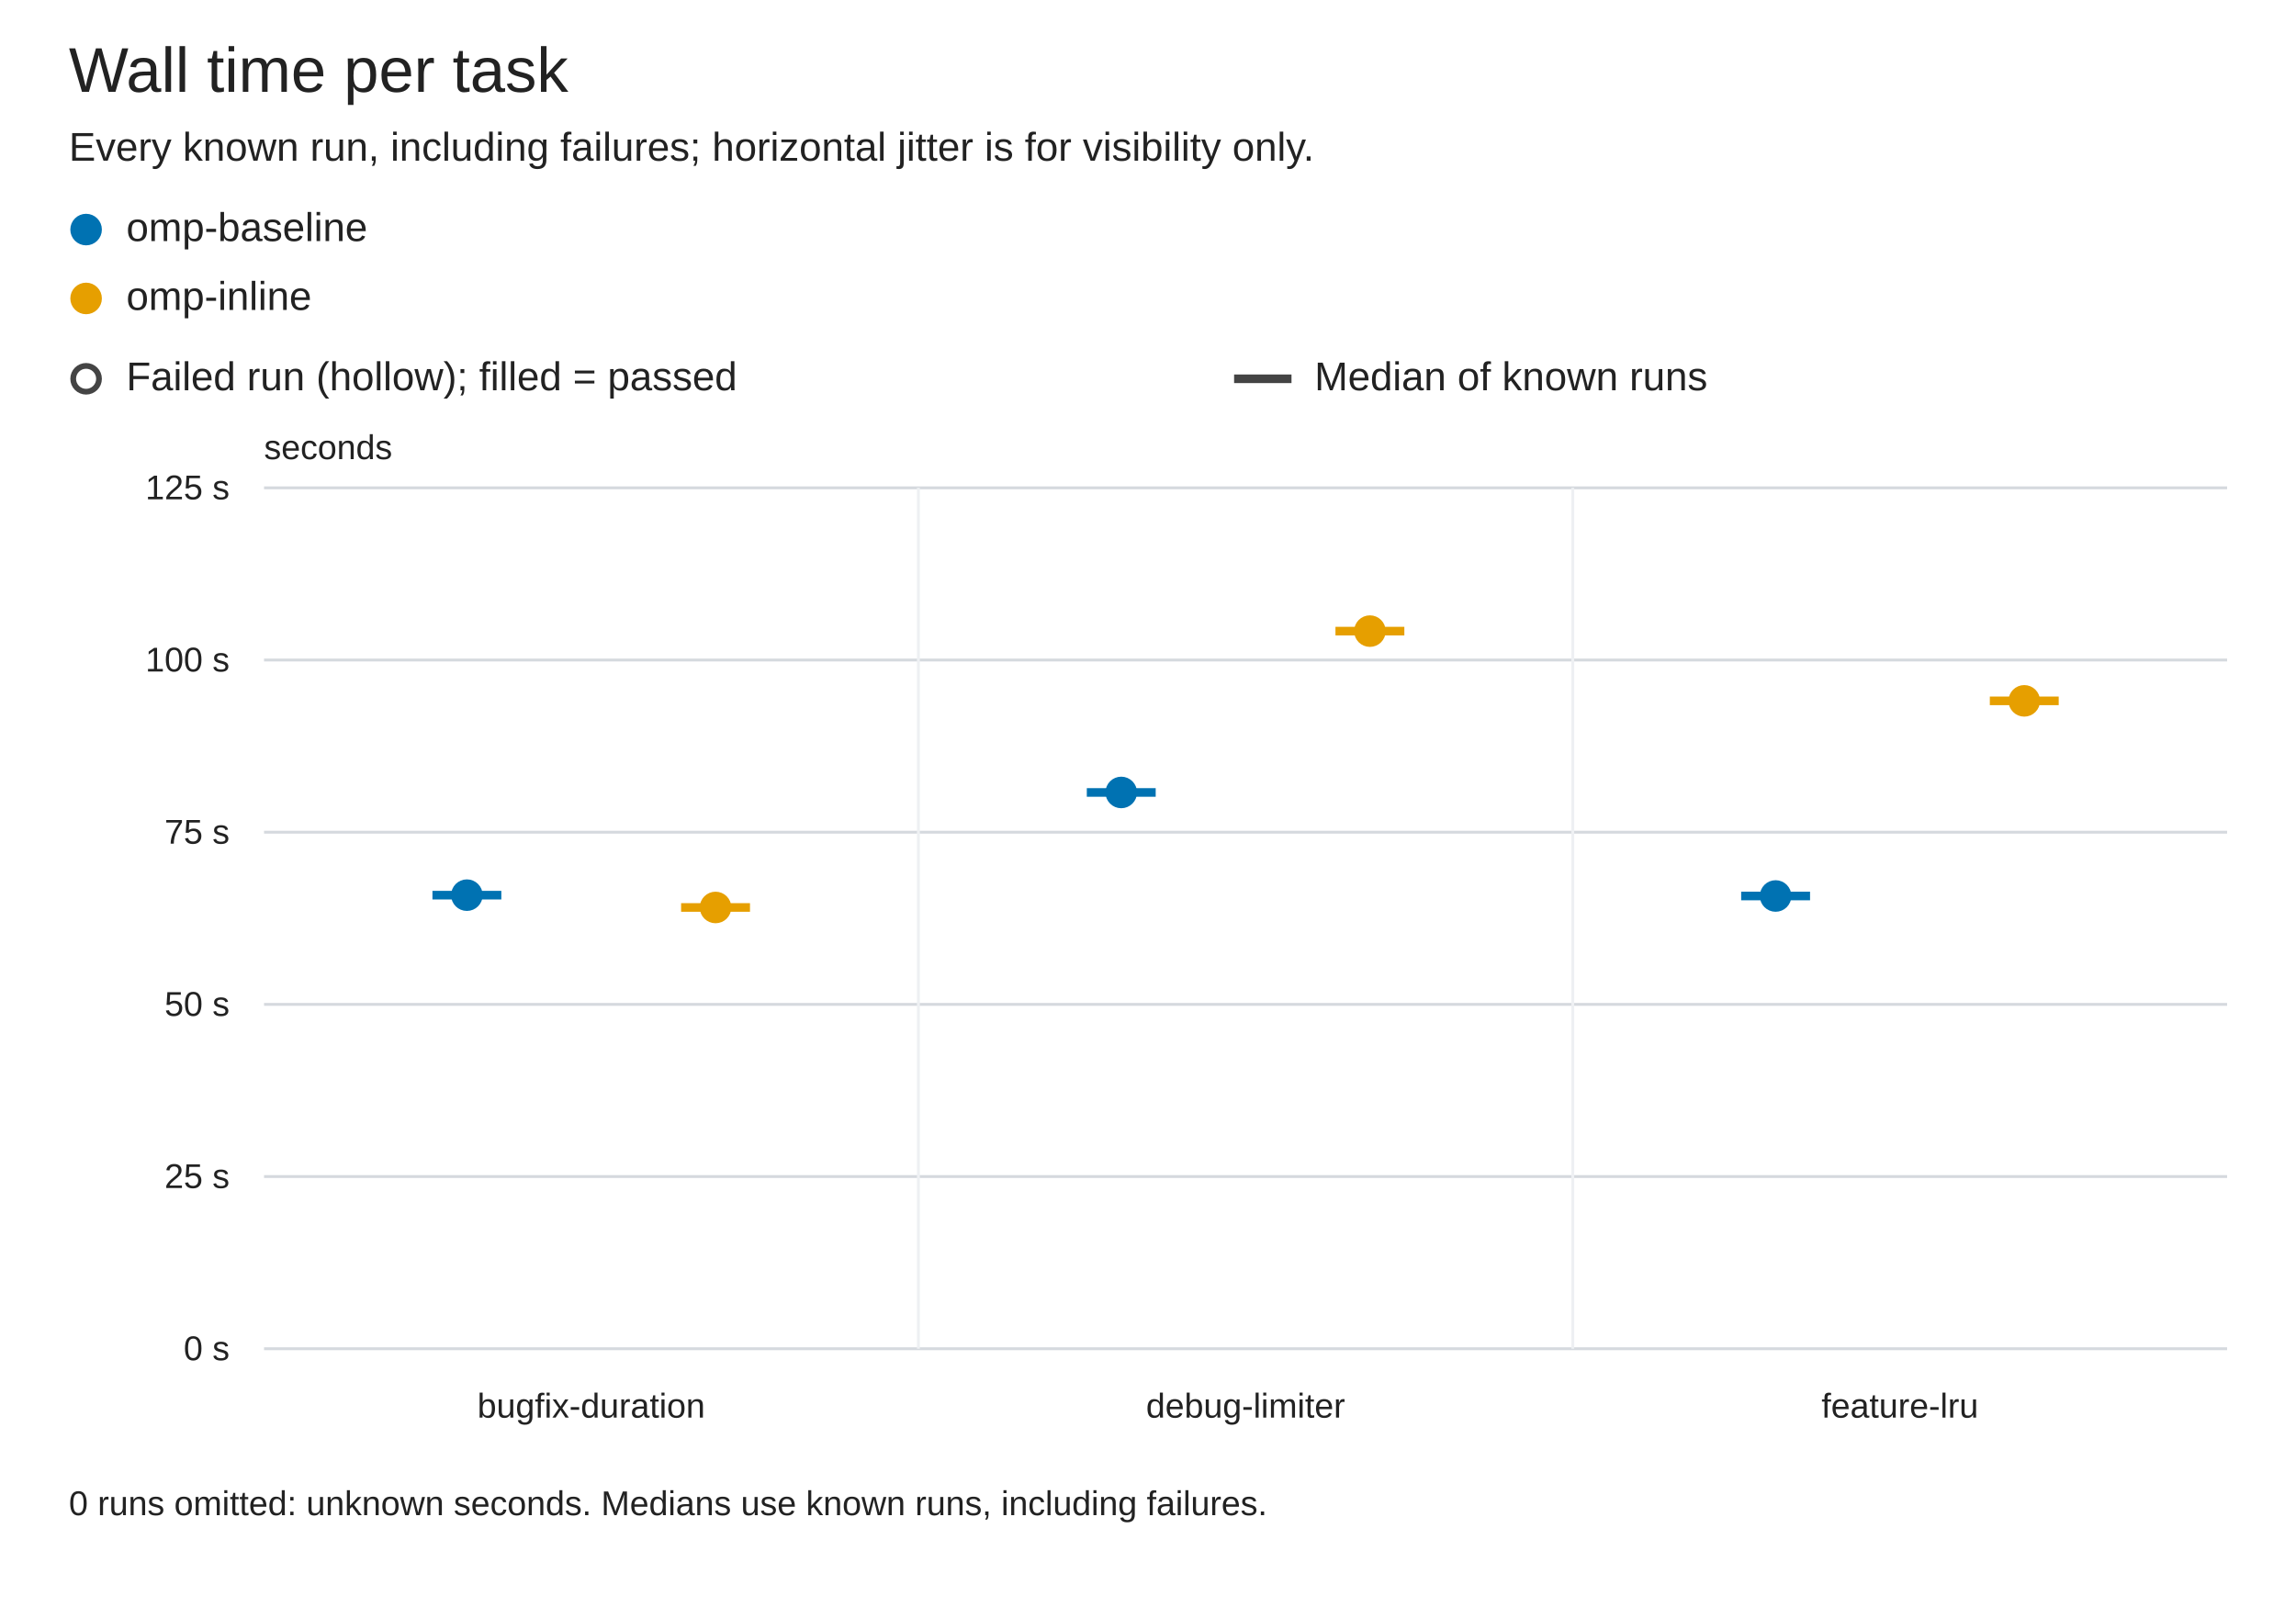
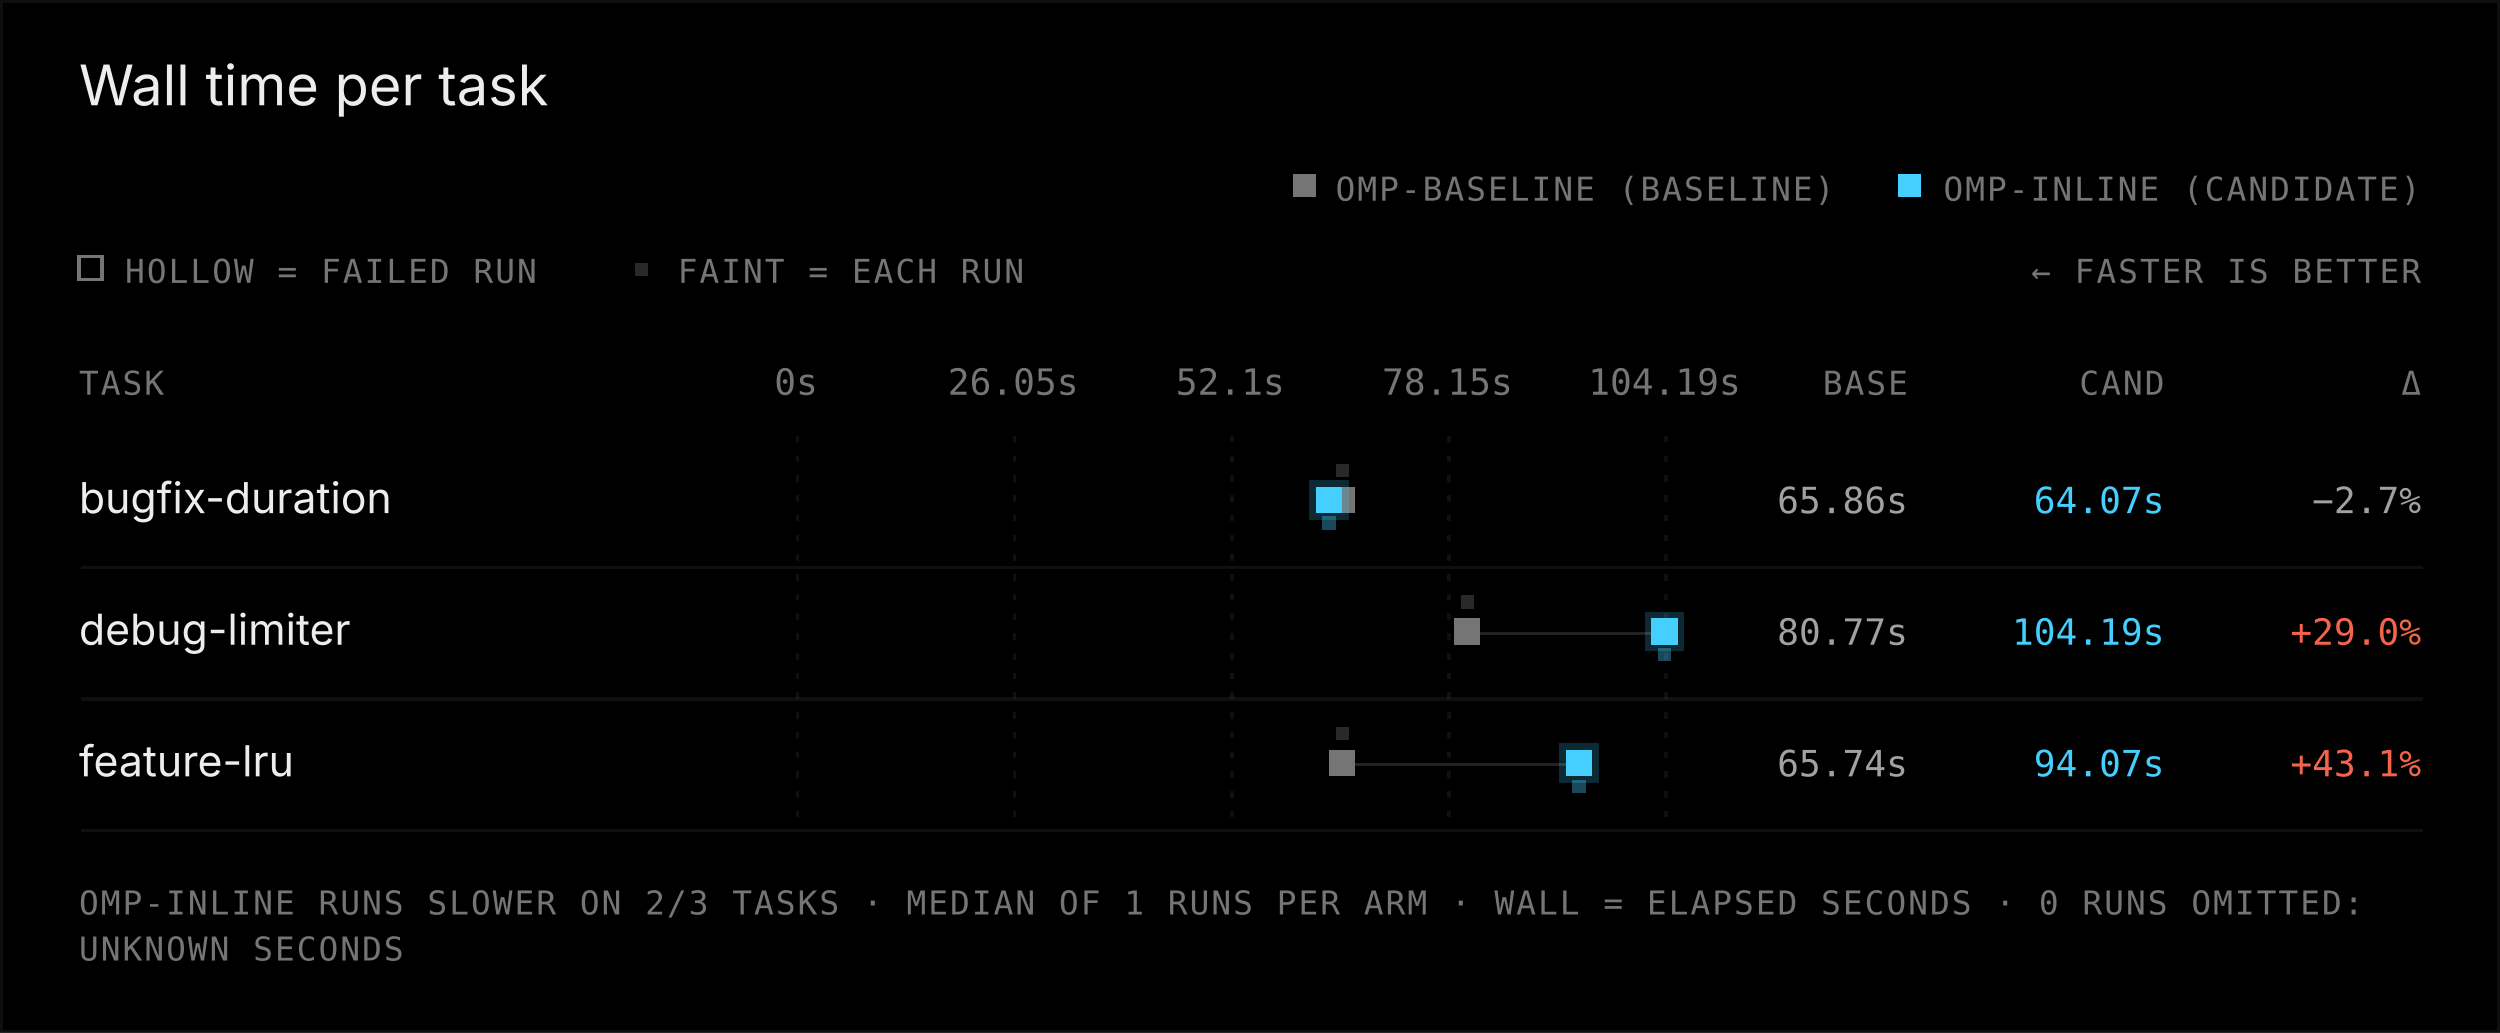
- <svg xmlns="http://www.w3.org/2000/svg" version="1.1" width="800" height="560" viewBox="0 0 800 560" role="img" aria-labelledby="chart-title chart-desc">
-   <rect width="800" height="560" fill="#FFFFFF" />
-   <g font-family="Arial, Helvetica, sans-serif">
-     <text x="24.00" y="32.00" font-size="22" text-anchor="start" fill="#222222">Wall time per task</text>
-     <text x="24.00" y="56.00" font-size="14" text-anchor="start" fill="#222222">Every known run, including failures; horizontal jitter is for visibility only.</text>
-     <circle cx="30.00" cy="80.00" r="4.5" fill="#0072B2" stroke="#0072B2" stroke-width="2" />
-     <text x="44.00" y="84.00" font-size="14" text-anchor="start" fill="#222222">omp-baseline</text>
-     <circle cx="30.00" cy="104.00" r="4.5" fill="#E69F00" stroke="#E69F00" stroke-width="2" />
-     <text x="44.00" y="108.00" font-size="14" text-anchor="start" fill="#222222">omp-inline</text>
-     <circle cx="30.00" cy="132.00" r="4.5" fill="#FFFFFF" stroke="#444444" stroke-width="2" />
-     <text x="44.00" y="136.00" font-size="14" text-anchor="start" fill="#222222">Failed run (hollow); filled = passed</text>
-     <line x1="430.00" y1="132.00" x2="450.00" y2="132.00" stroke="#444444" stroke-width="3" />
-     <text x="458.00" y="136.00" font-size="14" text-anchor="start" fill="#222222">Median of known runs</text>
-     <line x1="92.00" y1="470.00" x2="776.00" y2="470.00" stroke="#D5D9DE" stroke-width="1" />
-     <text x="80.00" y="474.00" font-size="12" text-anchor="end" fill="#222222">0 s</text>
-     <line x1="92.00" y1="410.00" x2="776.00" y2="410.00" stroke="#D5D9DE" stroke-width="1" />
-     <text x="80.00" y="414.00" font-size="12" text-anchor="end" fill="#222222">25 s</text>
-     <line x1="92.00" y1="350.00" x2="776.00" y2="350.00" stroke="#D5D9DE" stroke-width="1" />
-     <text x="80.00" y="354.00" font-size="12" text-anchor="end" fill="#222222">50 s</text>
-     <line x1="92.00" y1="290.00" x2="776.00" y2="290.00" stroke="#D5D9DE" stroke-width="1" />
-     <text x="80.00" y="294.00" font-size="12" text-anchor="end" fill="#222222">75 s</text>
-     <line x1="92.00" y1="230.00" x2="776.00" y2="230.00" stroke="#D5D9DE" stroke-width="1" />
-     <text x="80.00" y="234.00" font-size="12" text-anchor="end" fill="#222222">100 s</text>
-     <line x1="92.00" y1="170.00" x2="776.00" y2="170.00" stroke="#D5D9DE" stroke-width="1" />
-     <text x="80.00" y="174.00" font-size="12" text-anchor="end" fill="#222222">125 s</text>
-     <text x="92.00" y="160.00" font-size="12" text-anchor="start" fill="#222222">seconds</text>
-     <circle cx="162.68" cy="311.94" r="4.5" fill="#0072B2" stroke="#0072B2" stroke-width="2" class="run-marker" data-passed="true" />
-     <line x1="150.68" y1="311.94" x2="174.68" y2="311.94" stroke="#0072B2" stroke-width="3" class="median-tick" />
-     <circle cx="249.32" cy="316.23" r="4.5" fill="#E69F00" stroke="#E69F00" stroke-width="2" class="run-marker" data-passed="true" />
-     <line x1="237.32" y1="316.23" x2="261.32" y2="316.23" stroke="#E69F00" stroke-width="3" class="median-tick" />
-     <text x="206.00" y="494.00" font-size="12" text-anchor="middle" fill="#222222">bugfix-duration</text>
-     <line x1="320.00" y1="170.00" x2="320.00" y2="470.00" stroke="#EEF0F3" stroke-width="1" />
-     <circle cx="390.68" cy="276.15" r="4.5" fill="#0072B2" stroke="#0072B2" stroke-width="2" class="run-marker" data-passed="true" />
-     <line x1="378.68" y1="276.15" x2="402.68" y2="276.15" stroke="#0072B2" stroke-width="3" class="median-tick" />
-     <circle cx="477.32" cy="219.93" r="4.5" fill="#E69F00" stroke="#E69F00" stroke-width="2" class="run-marker" data-passed="true" />
-     <line x1="465.32" y1="219.93" x2="489.32" y2="219.93" stroke="#E69F00" stroke-width="3" class="median-tick" />
-     <text x="434.00" y="494.00" font-size="12" text-anchor="middle" fill="#222222">debug-limiter</text>
-     <line x1="548.00" y1="170.00" x2="548.00" y2="470.00" stroke="#EEF0F3" stroke-width="1" />
-     <circle cx="618.68" cy="312.23" r="4.5" fill="#0072B2" stroke="#0072B2" stroke-width="2" class="run-marker" data-passed="true" />
-     <line x1="606.68" y1="312.23" x2="630.68" y2="312.23" stroke="#0072B2" stroke-width="3" class="median-tick" />
-     <circle cx="705.32" cy="244.23" r="4.5" fill="#E69F00" stroke="#E69F00" stroke-width="2" class="run-marker" data-passed="true" />
-     <line x1="693.32" y1="244.23" x2="717.32" y2="244.23" stroke="#E69F00" stroke-width="3" class="median-tick" />
-     <text x="662.00" y="494.00" font-size="12" text-anchor="middle" fill="#222222">feature-lru</text>
-     <text x="24.00" y="528.00" font-size="12" text-anchor="start" fill="#222222">0 runs omitted: unknown seconds. Medians use known runs, including failures.</text>
+ <svg xmlns="http://www.w3.org/2000/svg" version="1.1" width="760" height="314" viewBox="0 0 760 314" role="img" aria-labelledby="chart-title chart-desc">
+   <rect width="760" height="314" fill="#000" class="panel-background" />
+   <rect x=".5" y=".5" width="759" height="313" fill="none" stroke="rgba(255,255,255,.06)" stroke-width="1" shape-rendering="crispEdges" />
+   <g font-family="'Berkeley Mono','JetBrains Mono','Geist Mono',ui-monospace,SFMono-Regular,Menlo,Consolas,monospace" style="font-variant-numeric:tabular-nums">
+     <text x="24.00" y="32.00" font-size="17" text-anchor="start" fill="#ededed" font-family="'Geist',Inter,system-ui,-apple-system,'Segoe UI',sans-serif">Wall time per task</text>
+     <rect x="393" y="53" width="7" height="7" fill="#757575" stroke="#757575" stroke-width="0" opacity="1" shape-rendering="crispEdges" />
+     <text x="406.00" y="61.00" font-size="10" text-anchor="start" fill="#757575" letter-spacing=".06em">OMP-BASELINE (BASELINE)</text>
+     <rect x="577" y="53" width="7" height="7" fill="#44cfff" stroke="#44cfff" stroke-width="0" opacity="1" shape-rendering="crispEdges" />
+     <text x="590.80" y="61.00" font-size="10" text-anchor="start" fill="#757575" letter-spacing=".06em">OMP-INLINE (CANDIDATE)</text>
+     <rect x="24" y="78" width="7" height="7" fill="#000" stroke="#757575" stroke-width="1" opacity="1" shape-rendering="crispEdges" />
+     <text x="38.00" y="86.00" font-size="10" text-anchor="start" fill="#757575" letter-spacing=".06em">HOLLOW = FAILED RUN</text>
+     <rect x="193" y="80" width="4" height="4" fill="#757575" stroke="#757575" stroke-width="0" opacity="0.35" shape-rendering="crispEdges" />
+     <text x="206.00" y="86.00" font-size="10" text-anchor="start" fill="#757575" letter-spacing=".06em">FAINT = EACH RUN</text>
+     <text x="736.00" y="86.00" font-size="10" text-anchor="end" fill="#757575" letter-spacing=".06em">← FASTER IS BETTER</text>
+     <text x="24.00" y="120.00" font-size="10" text-anchor="start" fill="#757575" letter-spacing=".06em">TASK</text>
+     <text x="580.00" y="120.00" font-size="10" text-anchor="end" fill="#757575" letter-spacing=".06em">BASE</text>
+     <text x="658.00" y="120.00" font-size="10" text-anchor="end" fill="#757575" letter-spacing=".06em">CAND</text>
+     <text x="736.00" y="120.00" font-size="10" text-anchor="end" fill="#757575" letter-spacing=".06em">Δ</text>
+     <line x1="242.5" y1="132.5" x2="242.5" y2="252.5" stroke="rgba(255,255,255,.06)" stroke-width="1" shape-rendering="crispEdges" stroke-dasharray="2,4" class="gridline" />
+     <text x="242.00" y="120.00" font-size="11" text-anchor="middle" fill="#757575" class="scale-tick" data-value="0.0">0s</text>
+     <line x1="308.5" y1="132.5" x2="308.5" y2="252.5" stroke="rgba(255,255,255,.06)" stroke-width="1" shape-rendering="crispEdges" stroke-dasharray="2,4" class="gridline" />
+     <text x="308.00" y="120.00" font-size="11" text-anchor="middle" fill="#757575" class="scale-tick" data-value="26.048667025000213">26.05s</text>
+     <line x1="374.5" y1="132.5" x2="374.5" y2="252.5" stroke="rgba(255,255,255,.06)" stroke-width="1" shape-rendering="crispEdges" stroke-dasharray="2,4" class="gridline" />
+     <text x="374.00" y="120.00" font-size="11" text-anchor="middle" fill="#757575" class="scale-tick" data-value="52.09733405000043">52.1s</text>
+     <line x1="440.5" y1="132.5" x2="440.5" y2="252.5" stroke="rgba(255,255,255,.06)" stroke-width="1" shape-rendering="crispEdges" stroke-dasharray="2,4" class="gridline" />
+     <text x="440.00" y="120.00" font-size="11" text-anchor="middle" fill="#757575" class="scale-tick" data-value="78.14600107500064">78.15s</text>
+     <line x1="506.5" y1="132.5" x2="506.5" y2="252.5" stroke="rgba(255,255,255,.06)" stroke-width="1" shape-rendering="crispEdges" stroke-dasharray="2,4" class="gridline" />
+     <text x="506.00" y="120.00" font-size="11" text-anchor="middle" fill="#757575" class="scale-tick" data-value="104.19466810000085">104.19s</text>
+     <g class="task-row" data-task="bugfix-duration">
+       <line x1="24.5" y1="172.5" x2="736.5" y2="172.5" stroke="rgba(255,255,255,.06)" stroke-width="1" shape-rendering="crispEdges" />
+       <text x="24.00" y="156.00" font-size="13" text-anchor="start" fill="#ededed" font-family="'Geist',Inter,system-ui,-apple-system,'Segoe UI',sans-serif">bugfix-duration</text>
+       <line x1="408.5" y1="152.5" x2="404.5" y2="152.5" stroke="rgba(255,255,255,.14)" stroke-width="1" shape-rendering="crispEdges" class="median-link" />
+       <rect x="406" y="141" width="4" height="4" fill="#757575" stroke="#757575" stroke-width="0" opacity="0.35" shape-rendering="crispEdges" class="run-marker" data-arm="omp-baseline" data-passed="true" data-value="65.85764829999971" />
+       <rect x="404" y="148" width="8" height="8" fill="#757575" stroke="#757575" stroke-width="0" opacity="1" shape-rendering="crispEdges" class="median-marker" data-arm="omp-baseline" data-value="65.85764829999971" />
+       <rect x="402" y="157" width="4" height="4" fill="#44cfff" stroke="#44cfff" stroke-width="0" opacity="0.35" shape-rendering="crispEdges" class="run-marker" data-arm="omp-inline" data-passed="true" data-value="64.06946919999973" />
+       <rect x="398" y="146" width="12" height="12" fill="#44cfff" fill-opacity=".2" shape-rendering="crispEdges" class="hero-halo" />
+       <rect x="400" y="148" width="8" height="8" fill="#44cfff" stroke="#44cfff" stroke-width="0" opacity="1" shape-rendering="crispEdges" class="median-marker" data-arm="omp-inline" data-value="64.06946919999973" />
+       <text x="580.00" y="156.00" font-size="11" text-anchor="end" fill="#a1a1a1">65.86s</text>
+       <text x="658.00" y="156.00" font-size="11" text-anchor="end" fill="#44cfff">64.07s</text>
+       <text x="736.00" y="156.00" font-size="11" text-anchor="end" fill="#a1a1a1">−2.7%</text>
+     </g>
+     <g class="task-row" data-task="debug-limiter">
+       <line x1="24.5" y1="212.5" x2="736.5" y2="212.5" stroke="rgba(255,255,255,.06)" stroke-width="1" shape-rendering="crispEdges" />
+       <text x="24.00" y="196.00" font-size="13" text-anchor="start" fill="#ededed" font-family="'Geist',Inter,system-ui,-apple-system,'Segoe UI',sans-serif">debug-limiter</text>
+       <line x1="446.5" y1="192.5" x2="506.5" y2="192.5" stroke="rgba(255,255,255,.14)" stroke-width="1" shape-rendering="crispEdges" class="median-link" />
+       <rect x="444" y="181" width="4" height="4" fill="#757575" stroke="#757575" stroke-width="0" opacity="0.35" shape-rendering="crispEdges" class="run-marker" data-arm="omp-baseline" data-passed="true" data-value="80.7703134000003" />
+       <rect x="442" y="188" width="8" height="8" fill="#757575" stroke="#757575" stroke-width="0" opacity="1" shape-rendering="crispEdges" class="median-marker" data-arm="omp-baseline" data-value="80.7703134000003" />
+       <rect x="504" y="197" width="4" height="4" fill="#44cfff" stroke="#44cfff" stroke-width="0" opacity="0.35" shape-rendering="crispEdges" class="run-marker" data-arm="omp-inline" data-passed="true" data-value="104.19466810000085" />
+       <rect x="500" y="186" width="12" height="12" fill="#44cfff" fill-opacity=".2" shape-rendering="crispEdges" class="hero-halo" />
+       <rect x="502" y="188" width="8" height="8" fill="#44cfff" stroke="#44cfff" stroke-width="0" opacity="1" shape-rendering="crispEdges" class="median-marker" data-arm="omp-inline" data-value="104.19466810000085" />
+       <text x="580.00" y="196.00" font-size="11" text-anchor="end" fill="#a1a1a1">80.77s</text>
+       <text x="658.00" y="196.00" font-size="11" text-anchor="end" fill="#44cfff">104.19s</text>
+       <text x="736.00" y="196.00" font-size="11" text-anchor="end" fill="#f4644a">+29.0%</text>
+     </g>
+     <g class="task-row" data-task="feature-lru">
+       <line x1="24.5" y1="252.5" x2="736.5" y2="252.5" stroke="rgba(255,255,255,.06)" stroke-width="1" shape-rendering="crispEdges" />
+       <text x="24.00" y="236.00" font-size="13" text-anchor="start" fill="#ededed" font-family="'Geist',Inter,system-ui,-apple-system,'Segoe UI',sans-serif">feature-lru</text>
+       <line x1="408.5" y1="232.5" x2="480.5" y2="232.5" stroke="rgba(255,255,255,.14)" stroke-width="1" shape-rendering="crispEdges" class="median-link" />
+       <rect x="406" y="221" width="4" height="4" fill="#757575" stroke="#757575" stroke-width="0" opacity="0.35" shape-rendering="crispEdges" class="run-marker" data-arm="omp-baseline" data-passed="true" data-value="65.73902629999975" />
+       <rect x="404" y="228" width="8" height="8" fill="#757575" stroke="#757575" stroke-width="0" opacity="1" shape-rendering="crispEdges" class="median-marker" data-arm="omp-baseline" data-value="65.73902629999975" />
+       <rect x="478" y="237" width="4" height="4" fill="#44cfff" stroke="#44cfff" stroke-width="0" opacity="0.35" shape-rendering="crispEdges" class="run-marker" data-arm="omp-inline" data-passed="true" data-value="94.0724597999997" />
+       <rect x="474" y="226" width="12" height="12" fill="#44cfff" fill-opacity=".2" shape-rendering="crispEdges" class="hero-halo" />
+       <rect x="476" y="228" width="8" height="8" fill="#44cfff" stroke="#44cfff" stroke-width="0" opacity="1" shape-rendering="crispEdges" class="median-marker" data-arm="omp-inline" data-value="94.0724597999997" />
+       <text x="580.00" y="236.00" font-size="11" text-anchor="end" fill="#a1a1a1">65.74s</text>
+       <text x="658.00" y="236.00" font-size="11" text-anchor="end" fill="#44cfff">94.07s</text>
+       <text x="736.00" y="236.00" font-size="11" text-anchor="end" fill="#f4644a">+43.1%</text>
+     </g>
+     <text x="24.00" y="278.00" font-size="10" text-anchor="start" fill="#757575" letter-spacing=".06em" class="caption">OMP-INLINE RUNS SLOWER ON 2/3 TASKS · MEDIAN OF 1 RUNS PER ARM · WALL = ELAPSED SECONDS · 0 RUNS OMITTED:</text>
+     <text x="24.00" y="292.00" font-size="10" text-anchor="start" fill="#757575" letter-spacing=".06em" class="caption">UNKNOWN SECONDS</text>
  </g>
</svg>
